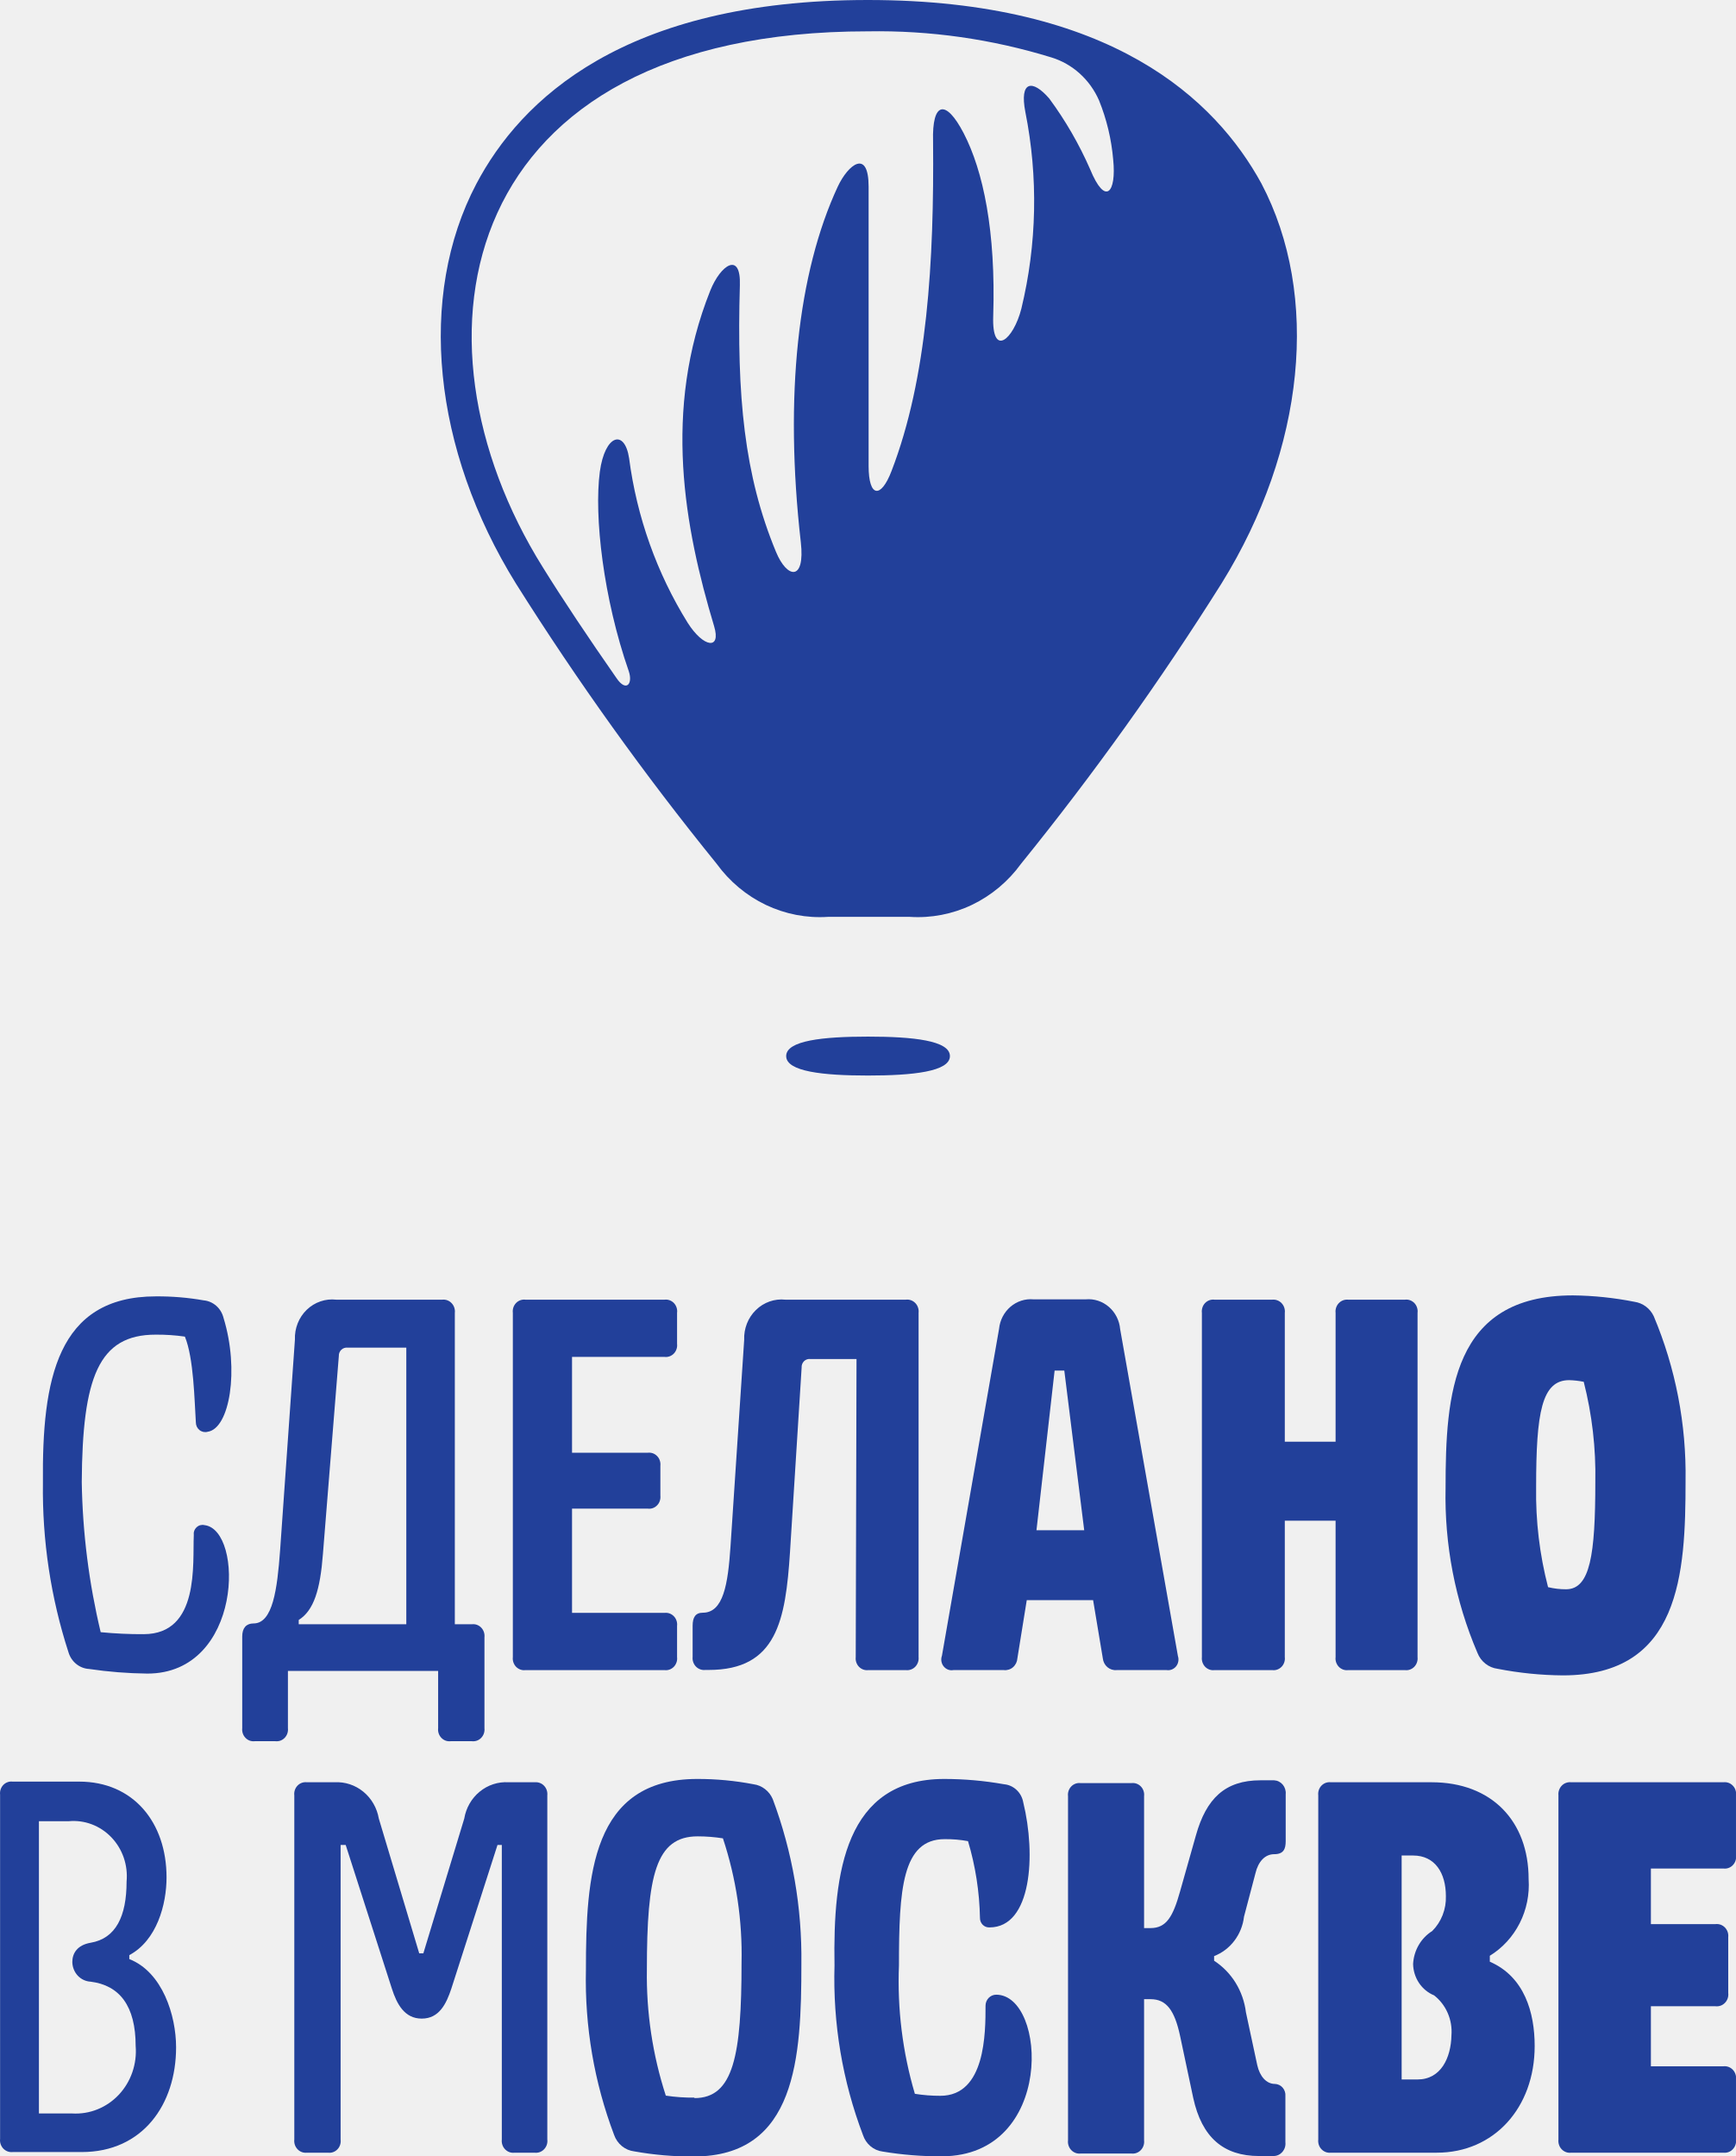
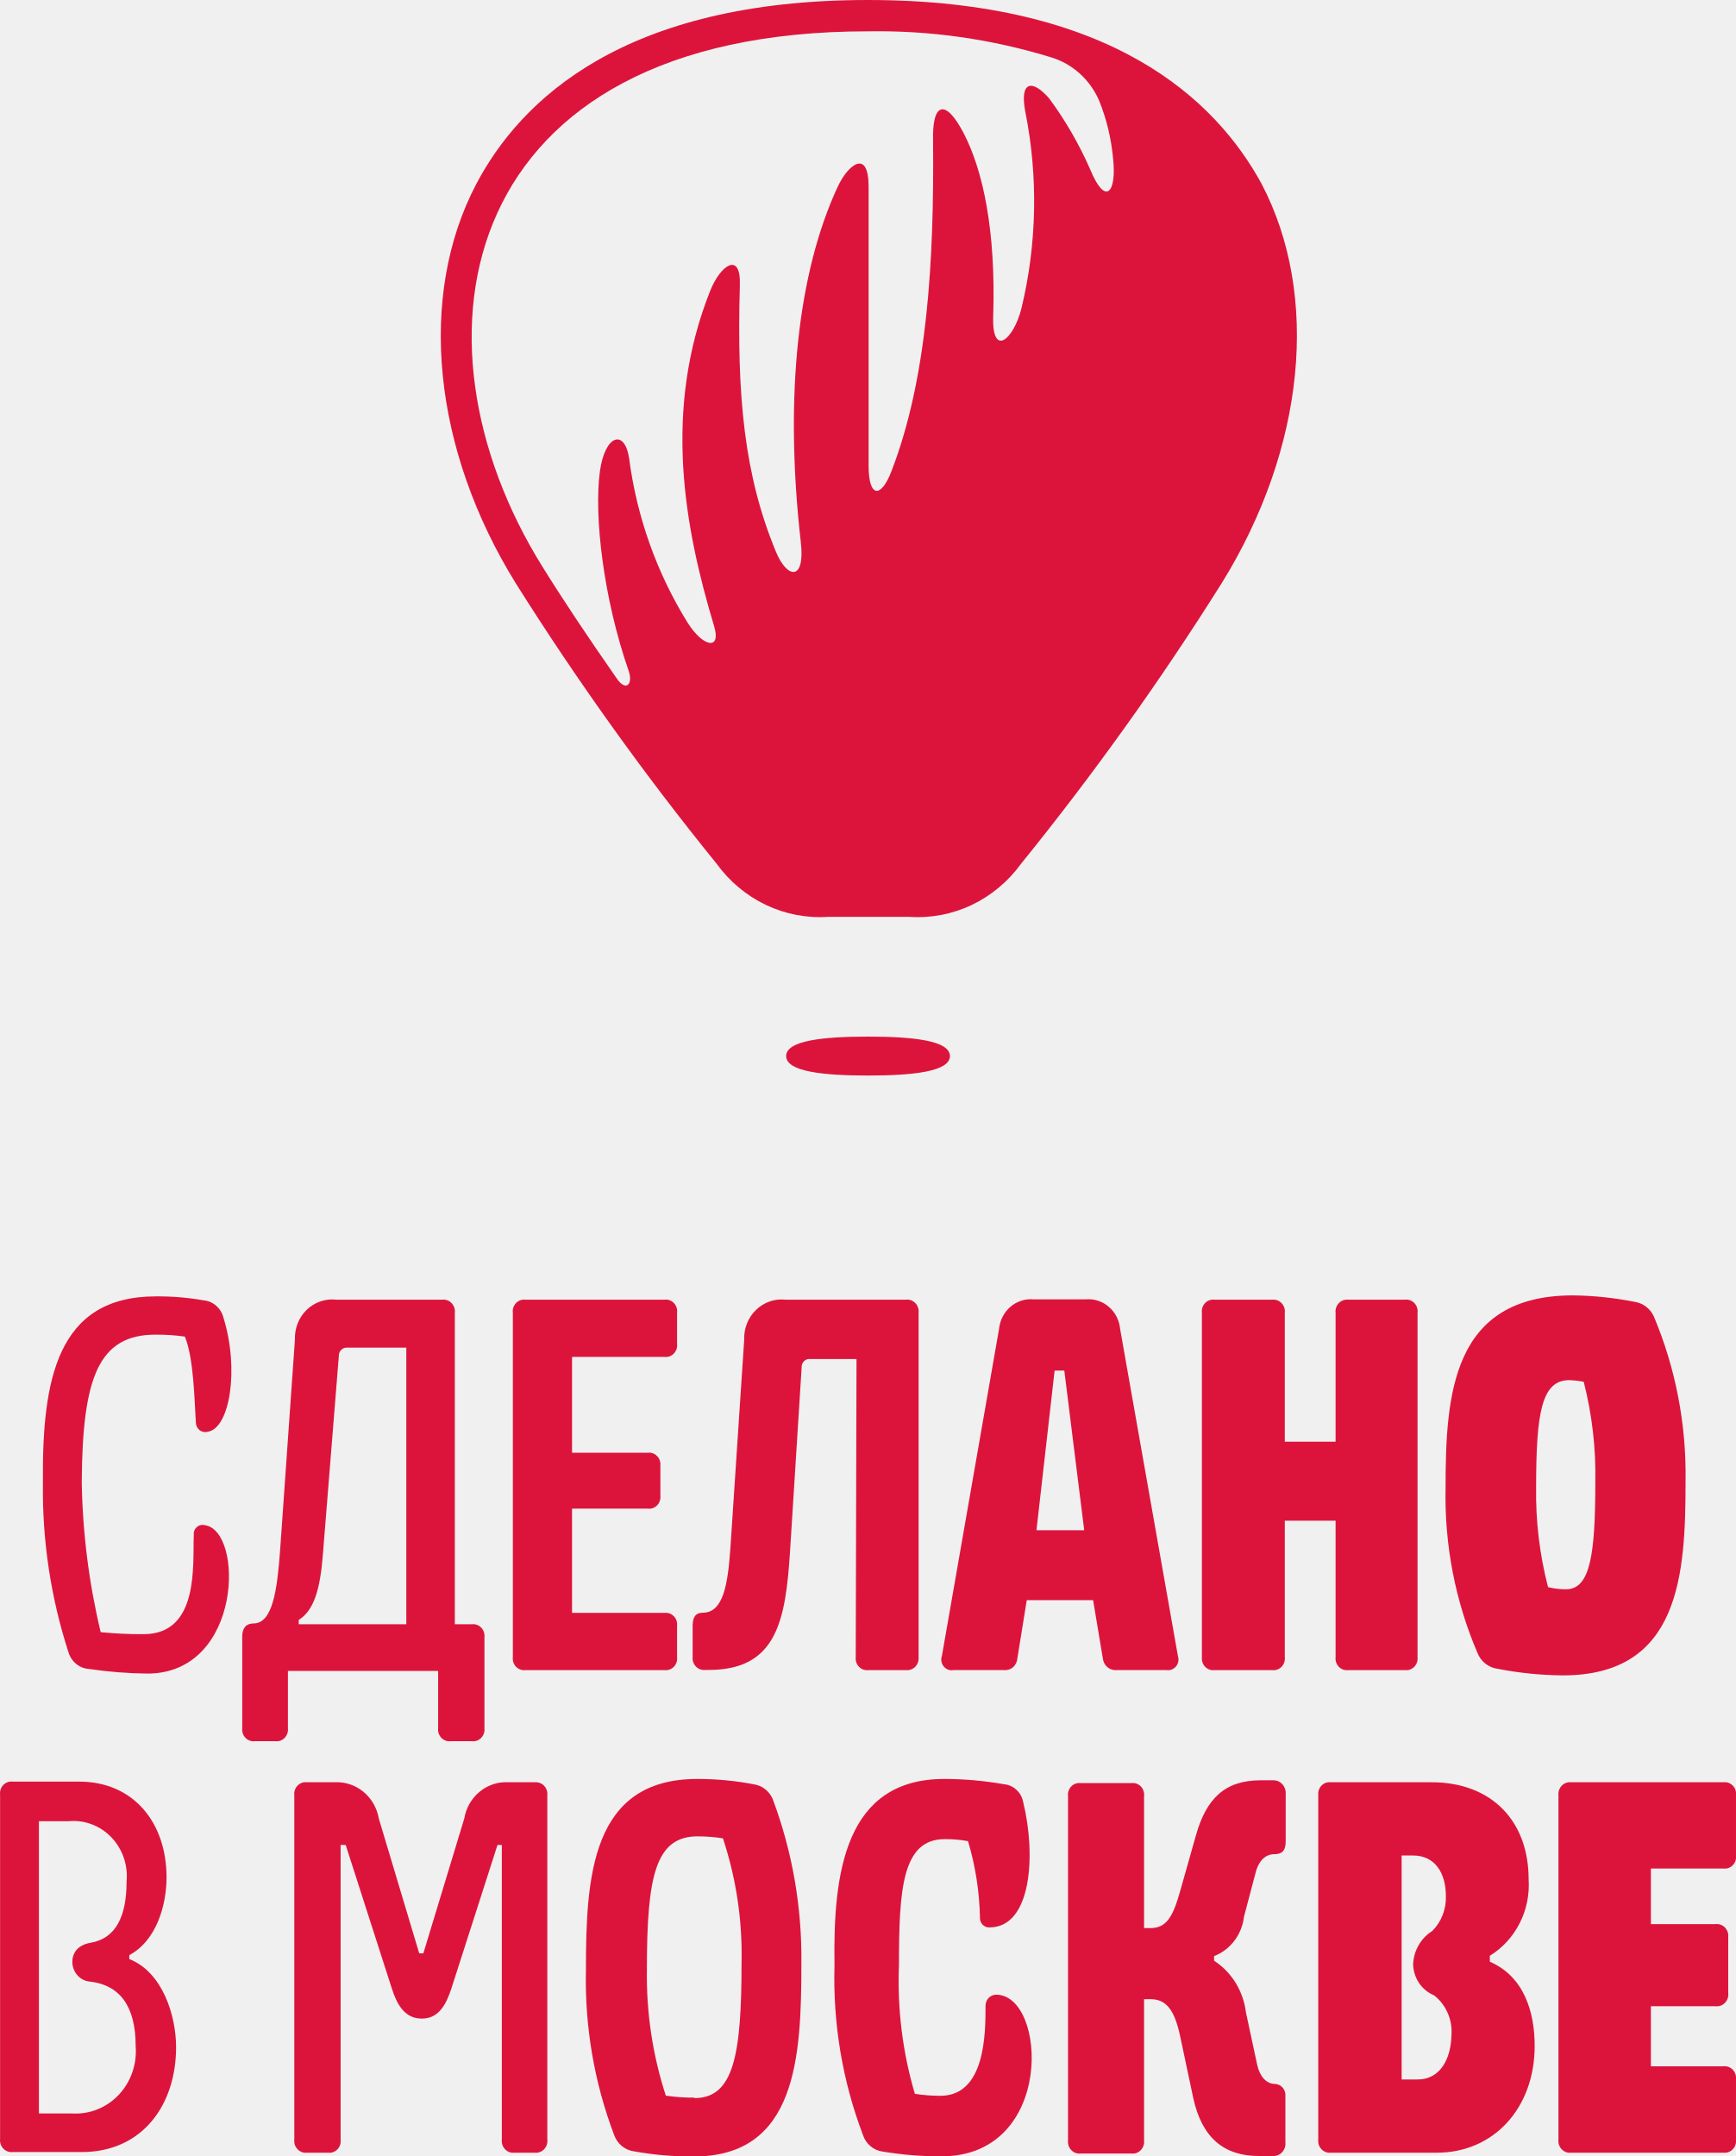
<svg xmlns="http://www.w3.org/2000/svg" width="62" height="77" viewBox="0 0 62 77" fill="none">
-   <mask id="mask0_3139_1675" style="mask-type:luminance" maskUnits="userSpaceOnUse" x="0" y="0" width="62" height="77">
+   <mask id="mask0_3510_6755" style="mask-type:luminance" maskUnits="userSpaceOnUse" x="0" y="0" width="62" height="77">
    <path d="M62 0H0V77H62V0Z" fill="white" />
  </mask>
-   <g mask="url(#mask0_3139_1675)">
-     <path d="M23.733 48.461C23.793 48.469 23.855 48.462 23.913 48.441C23.97 48.42 24.023 48.386 24.066 48.342C24.109 48.297 24.142 48.242 24.162 48.182C24.182 48.123 24.189 48.059 24.181 47.996V46.888C24.19 46.825 24.184 46.761 24.164 46.7C24.145 46.639 24.112 46.584 24.069 46.538C24.025 46.493 23.973 46.458 23.914 46.437C23.856 46.416 23.794 46.409 23.733 46.417H18.765C18.704 46.409 18.642 46.416 18.584 46.437C18.525 46.458 18.472 46.493 18.429 46.538C18.386 46.584 18.353 46.639 18.333 46.7C18.314 46.761 18.308 46.825 18.316 46.888V59.182C18.309 59.245 18.315 59.309 18.335 59.368C18.355 59.428 18.388 59.483 18.431 59.528C18.475 59.572 18.527 59.606 18.585 59.627C18.643 59.648 18.704 59.655 18.765 59.647H23.733C23.793 59.655 23.855 59.648 23.913 59.627C23.97 59.606 24.023 59.572 24.066 59.528C24.109 59.483 24.142 59.428 24.162 59.368C24.182 59.309 24.189 59.245 24.181 59.182V58.069C24.189 58.005 24.182 57.942 24.162 57.882C24.142 57.822 24.109 57.767 24.066 57.723C24.023 57.678 23.97 57.644 23.913 57.623C23.855 57.602 23.793 57.596 23.733 57.603H20.43V53.88H23.136C23.196 53.888 23.258 53.881 23.316 53.861C23.374 53.84 23.426 53.806 23.469 53.761C23.513 53.716 23.546 53.662 23.565 53.602C23.585 53.542 23.592 53.478 23.585 53.415V52.349C23.592 52.286 23.585 52.222 23.565 52.162C23.546 52.102 23.513 52.048 23.469 52.003C23.426 51.958 23.374 51.924 23.316 51.903C23.258 51.883 23.196 51.876 23.136 51.883H20.43V48.461H23.733Z" fill="#22409A" />
-     <path d="M53.487 59.6C54.255 59.75 55.035 59.829 55.817 59.835C60.006 59.835 60.199 56.224 60.199 52.896C60.231 50.871 59.844 48.862 59.062 47.006C58.997 46.869 58.9 46.75 58.78 46.661C58.66 46.572 58.521 46.514 58.374 46.493C57.649 46.349 56.913 46.272 56.175 46.264C51.861 46.264 51.628 49.798 51.628 53.138C51.584 55.164 51.972 57.175 52.765 59.028C52.825 59.182 52.923 59.316 53.05 59.416C53.178 59.517 53.328 59.58 53.487 59.6ZM56.044 49.291C56.218 49.296 56.391 49.316 56.562 49.35C56.86 50.518 57 51.724 56.976 52.932C56.976 55.523 56.794 56.76 55.931 56.76C55.714 56.761 55.499 56.735 55.288 56.684C54.986 55.519 54.842 54.315 54.862 53.108C54.862 50.446 55.061 49.291 56.044 49.291Z" fill="#22409A" />
-     <path d="M45.886 46.888C45.894 46.825 45.887 46.761 45.867 46.701C45.847 46.641 45.814 46.586 45.771 46.541C45.728 46.496 45.676 46.461 45.618 46.44C45.56 46.418 45.499 46.411 45.438 46.417H43.374C43.313 46.409 43.251 46.416 43.193 46.437C43.135 46.458 43.082 46.493 43.038 46.538C42.995 46.584 42.962 46.639 42.943 46.7C42.923 46.761 42.917 46.825 42.925 46.888V59.182C42.918 59.245 42.925 59.309 42.945 59.368C42.965 59.428 42.998 59.483 43.041 59.528C43.084 59.572 43.136 59.606 43.194 59.627C43.252 59.648 43.314 59.655 43.374 59.647H45.438C45.498 59.655 45.56 59.648 45.618 59.627C45.675 59.606 45.728 59.572 45.771 59.528C45.815 59.483 45.847 59.428 45.867 59.368C45.887 59.309 45.894 59.245 45.886 59.182V54.31H47.7V59.182C47.692 59.245 47.699 59.309 47.719 59.368C47.739 59.428 47.772 59.483 47.815 59.528C47.858 59.572 47.911 59.606 47.968 59.627C48.026 59.648 48.088 59.655 48.149 59.647H50.178C50.238 59.655 50.3 59.648 50.358 59.627C50.415 59.606 50.468 59.572 50.511 59.528C50.554 59.483 50.587 59.428 50.607 59.368C50.627 59.309 50.634 59.245 50.627 59.182V46.888C50.635 46.825 50.629 46.761 50.609 46.7C50.59 46.639 50.557 46.584 50.514 46.538C50.47 46.493 50.417 46.458 50.359 46.437C50.301 46.416 50.239 46.409 50.178 46.417H48.149C48.087 46.411 48.026 46.418 47.968 46.44C47.91 46.461 47.858 46.496 47.815 46.541C47.772 46.586 47.739 46.641 47.719 46.701C47.699 46.761 47.692 46.825 47.7 46.888V51.489H45.886V46.888Z" fill="#22409A" />
-     <path d="M34.05 59.646H35.852C35.91 59.653 35.969 59.647 36.026 59.629C36.082 59.612 36.134 59.583 36.179 59.544C36.224 59.505 36.261 59.456 36.288 59.402C36.315 59.348 36.331 59.289 36.335 59.228L36.67 57.149H39.04L39.387 59.228C39.4 59.351 39.459 59.464 39.551 59.542C39.644 59.62 39.763 59.658 39.881 59.646H41.666C41.728 59.656 41.792 59.648 41.851 59.625C41.91 59.602 41.962 59.563 42.003 59.513C42.043 59.463 42.071 59.403 42.082 59.338C42.094 59.274 42.09 59.208 42.069 59.146L40.006 47.471C39.979 47.161 39.835 46.875 39.605 46.676C39.375 46.476 39.078 46.378 38.779 46.405H36.909C36.612 46.378 36.317 46.474 36.087 46.671C35.857 46.869 35.712 47.151 35.681 47.459L33.641 59.134C33.618 59.197 33.611 59.266 33.622 59.332C33.633 59.399 33.66 59.461 33.702 59.513C33.744 59.565 33.798 59.605 33.859 59.629C33.92 59.652 33.986 59.658 34.05 59.646ZM37.665 48.949H38.011L38.722 54.651H37.017L37.665 48.949Z" fill="#22409A" />
-     <path d="M35.578 71.239C35.478 71.239 35.382 71.28 35.311 71.352C35.24 71.425 35.199 71.524 35.198 71.628C35.198 72.606 35.198 74.85 33.584 74.85C33.279 74.851 32.975 74.827 32.674 74.779C32.235 73.294 32.043 71.742 32.106 70.19C32.106 67.481 32.219 65.684 33.737 65.684C34.017 65.681 34.297 65.704 34.572 65.755C34.838 66.643 34.981 67.565 34.999 68.494C34.998 68.54 35.006 68.586 35.023 68.628C35.04 68.671 35.065 68.71 35.097 68.742C35.13 68.774 35.167 68.799 35.209 68.815C35.251 68.831 35.295 68.838 35.34 68.836C36.846 68.836 37.005 66.244 36.544 64.365C36.513 64.195 36.429 64.04 36.305 63.924C36.181 63.808 36.023 63.737 35.857 63.723C35.153 63.598 34.44 63.535 33.726 63.534C30.191 63.534 29.747 66.862 29.804 70.19C29.742 72.261 30.088 74.324 30.821 76.252C30.873 76.408 30.965 76.546 31.089 76.65C31.213 76.755 31.362 76.821 31.52 76.841C32.223 76.958 32.934 77.015 33.646 77.011C37.675 76.994 37.391 71.239 35.578 71.239Z" fill="#22409A" />
-     <path d="M53.208 70.061V69.849C53.661 69.571 54.031 69.167 54.276 68.683C54.521 68.2 54.631 67.655 54.594 67.11C54.594 65.043 53.276 63.652 51.128 63.652H47.53C47.469 63.645 47.408 63.652 47.35 63.672C47.292 63.693 47.24 63.727 47.196 63.772C47.153 63.817 47.12 63.871 47.1 63.931C47.08 63.991 47.074 64.055 47.081 64.118V76.411C47.074 76.474 47.081 76.538 47.1 76.599C47.12 76.659 47.153 76.713 47.196 76.758C47.239 76.804 47.292 76.838 47.349 76.86C47.407 76.881 47.469 76.889 47.53 76.882H51.315C53.355 76.882 54.81 75.28 54.81 73.071C54.81 71.881 54.447 70.597 53.208 70.061ZM50.627 74.267H50.059V66.268H50.468C51.253 66.268 51.639 66.898 51.639 67.717C51.647 67.949 51.607 68.18 51.523 68.395C51.439 68.61 51.312 68.805 51.15 68.966C50.953 69.089 50.787 69.261 50.668 69.467C50.549 69.672 50.481 69.904 50.468 70.144C50.473 70.386 50.547 70.622 50.68 70.821C50.814 71.02 51.001 71.174 51.218 71.263C51.429 71.427 51.596 71.644 51.704 71.893C51.813 72.142 51.859 72.416 51.838 72.688C51.821 73.501 51.457 74.267 50.627 74.267Z" fill="#22409A" />
-     <path d="M45.504 63.582C45.361 63.582 45.202 63.582 45.02 63.582C43.747 63.582 43.082 64.236 42.713 65.544L42.145 67.552C41.895 68.442 41.662 68.86 41.093 68.86H40.86V64.147C40.867 64.085 40.861 64.021 40.841 63.961C40.821 63.901 40.788 63.846 40.745 63.802C40.702 63.757 40.649 63.723 40.591 63.702C40.534 63.681 40.472 63.675 40.411 63.682H38.593C38.532 63.675 38.47 63.681 38.412 63.702C38.355 63.723 38.302 63.757 38.259 63.802C38.216 63.846 38.183 63.901 38.163 63.961C38.143 64.021 38.136 64.085 38.144 64.147V76.441C38.136 76.504 38.143 76.568 38.163 76.628C38.183 76.688 38.216 76.743 38.259 76.788C38.302 76.834 38.354 76.868 38.412 76.89C38.47 76.911 38.532 76.919 38.593 76.912H40.411C40.472 76.919 40.534 76.911 40.592 76.89C40.65 76.868 40.702 76.834 40.745 76.788C40.788 76.743 40.821 76.688 40.841 76.628C40.861 76.568 40.867 76.504 40.86 76.441V71.399H41.093C41.662 71.399 41.951 71.805 42.145 72.706L42.616 74.927C42.923 76.335 43.696 77.001 44.969 77.001C45.142 77.011 45.314 77.011 45.486 77.001C45.547 77 45.606 76.987 45.661 76.961C45.715 76.935 45.764 76.897 45.804 76.851C45.843 76.804 45.873 76.749 45.891 76.69C45.909 76.63 45.914 76.567 45.907 76.506V74.862C45.912 74.808 45.906 74.753 45.889 74.701C45.872 74.649 45.846 74.601 45.811 74.56C45.775 74.519 45.733 74.486 45.685 74.463C45.637 74.44 45.585 74.428 45.532 74.426C45.231 74.426 44.992 74.161 44.901 73.749L44.498 71.87C44.452 71.494 44.326 71.134 44.13 70.815C43.933 70.496 43.67 70.227 43.361 70.026V69.861C43.646 69.75 43.897 69.561 44.085 69.312C44.273 69.064 44.393 68.767 44.429 68.453L44.839 66.898C44.935 66.492 45.174 66.221 45.509 66.221C45.844 66.221 45.918 66.032 45.918 65.756V64.077C45.924 64.016 45.917 63.954 45.899 63.896C45.881 63.838 45.852 63.784 45.813 63.737C45.774 63.691 45.727 63.654 45.674 63.627C45.62 63.6 45.563 63.585 45.504 63.582Z" fill="#22409A" />
-     <path d="M61.553 66.733C61.614 66.741 61.675 66.734 61.733 66.713C61.791 66.692 61.843 66.659 61.886 66.614C61.93 66.569 61.963 66.514 61.983 66.454C62.003 66.395 62.009 66.331 62.002 66.268V64.118C62.009 64.055 62.003 63.991 61.983 63.931C61.963 63.871 61.93 63.817 61.886 63.772C61.843 63.727 61.791 63.693 61.733 63.672C61.675 63.652 61.614 63.645 61.553 63.652H56.114C56.053 63.645 55.991 63.652 55.933 63.673C55.875 63.693 55.822 63.727 55.779 63.772C55.735 63.817 55.702 63.871 55.681 63.931C55.66 63.991 55.653 64.055 55.659 64.118V76.411C55.652 76.475 55.659 76.54 55.679 76.6C55.699 76.661 55.732 76.716 55.776 76.761C55.82 76.806 55.873 76.841 55.931 76.862C55.99 76.883 56.052 76.89 56.114 76.882H61.553C61.614 76.889 61.675 76.881 61.733 76.86C61.791 76.838 61.843 76.804 61.886 76.758C61.93 76.713 61.962 76.659 61.982 76.599C62.002 76.538 62.009 76.474 62.002 76.411V74.267C62.009 74.204 62.002 74.14 61.982 74.08C61.962 74.019 61.93 73.965 61.886 73.92C61.843 73.874 61.791 73.84 61.733 73.818C61.675 73.797 61.614 73.789 61.553 73.796H58.961V71.652H61.269C61.33 71.659 61.392 71.652 61.451 71.631C61.509 71.61 61.562 71.576 61.606 71.53C61.65 71.485 61.683 71.43 61.704 71.369C61.724 71.309 61.731 71.244 61.723 71.18V69.184C61.73 69.12 61.722 69.056 61.702 68.997C61.681 68.937 61.647 68.882 61.604 68.838C61.56 68.793 61.507 68.759 61.449 68.738C61.391 68.718 61.33 68.711 61.269 68.718H58.961V66.733H61.553Z" fill="#22409A" />
-     <path d="M30.562 59.181C30.555 59.244 30.561 59.308 30.581 59.368C30.601 59.428 30.634 59.482 30.677 59.527C30.721 59.572 30.773 59.606 30.831 59.627C30.889 59.647 30.95 59.654 31.011 59.647H32.352C32.413 59.654 32.475 59.647 32.533 59.626C32.591 59.606 32.644 59.572 32.688 59.527C32.731 59.482 32.765 59.428 32.785 59.368C32.806 59.308 32.813 59.244 32.807 59.181V46.888C32.814 46.824 32.808 46.759 32.787 46.699C32.767 46.638 32.734 46.583 32.69 46.538C32.646 46.492 32.593 46.458 32.535 46.437C32.476 46.416 32.414 46.409 32.352 46.417H28.05C27.859 46.396 27.666 46.418 27.484 46.482C27.303 46.546 27.136 46.649 26.997 46.786C26.857 46.922 26.747 47.088 26.675 47.273C26.603 47.457 26.57 47.655 26.578 47.854L26.089 55.24C25.998 56.584 25.834 57.597 25.1 57.597C24.839 57.597 24.737 57.762 24.737 58.062V59.175C24.73 59.239 24.738 59.302 24.758 59.362C24.779 59.422 24.812 59.477 24.856 59.521C24.9 59.566 24.953 59.6 25.011 59.62C25.069 59.641 25.13 59.648 25.191 59.641H25.311C27.743 59.641 28.056 57.873 28.215 55.423L28.63 48.843C28.627 48.8 28.633 48.757 28.648 48.717C28.664 48.677 28.688 48.641 28.718 48.611C28.748 48.582 28.785 48.56 28.825 48.547C28.865 48.534 28.907 48.531 28.948 48.537H30.59L30.562 59.181Z" fill="#22409A" />
-     <path d="M5.557 47.666C5.907 47.663 6.256 47.686 6.603 47.736C6.921 48.508 6.944 50.016 6.995 50.8C6.995 50.853 7.007 50.905 7.029 50.953C7.052 51 7.085 51.042 7.125 51.074C7.166 51.107 7.213 51.129 7.264 51.14C7.314 51.15 7.366 51.149 7.415 51.135C8.205 51.023 8.552 48.914 7.984 47.071C7.943 46.902 7.853 46.751 7.726 46.638C7.598 46.525 7.44 46.456 7.273 46.441C6.71 46.342 6.139 46.295 5.568 46.299C2.033 46.299 1.499 49.28 1.533 52.955C1.505 55.015 1.814 57.065 2.448 59.017C2.498 59.181 2.595 59.325 2.726 59.43C2.857 59.535 3.016 59.597 3.181 59.606C3.87 59.708 4.565 59.763 5.261 59.771C8.671 59.771 8.717 54.628 7.302 54.469C7.252 54.457 7.201 54.458 7.152 54.471C7.103 54.484 7.058 54.51 7.02 54.545C6.983 54.581 6.954 54.625 6.937 54.674C6.919 54.724 6.914 54.776 6.921 54.828C6.875 55.836 7.137 58.363 5.131 58.363C4.618 58.366 4.106 58.342 3.596 58.292C3.176 56.538 2.949 54.739 2.92 52.932C2.943 49.197 3.517 47.666 5.557 47.666Z" fill="#22409A" />
-     <path d="M4.618 69.967V69.826C5.601 69.302 5.948 68.017 5.948 67.051C5.948 65.078 4.754 63.629 2.828 63.629H0.452C0.391 63.621 0.33 63.628 0.272 63.649C0.214 63.669 0.161 63.704 0.118 63.748C0.075 63.793 0.042 63.848 0.022 63.908C0.002 63.968 -0.004 64.031 0.003 64.094V76.388C-0.004 76.451 0.002 76.515 0.022 76.575C0.042 76.635 0.075 76.69 0.118 76.735C0.161 76.78 0.214 76.815 0.271 76.836C0.329 76.858 0.391 76.865 0.452 76.859H2.918C5.095 76.859 6.289 75.162 6.289 73.118C6.289 71.987 5.806 70.432 4.618 69.967ZM2.577 75.481H1.39V65.043H2.458C2.737 65.017 3.017 65.055 3.28 65.155C3.543 65.255 3.781 65.413 3.978 65.619C4.175 65.825 4.326 66.073 4.42 66.346C4.513 66.619 4.548 66.91 4.521 67.199C4.521 68.442 4.135 69.231 3.237 69.384C2.759 69.466 2.583 69.761 2.583 70.073C2.586 70.254 2.655 70.427 2.776 70.558C2.898 70.688 3.062 70.765 3.237 70.774C4.271 70.904 4.845 71.64 4.845 73.071C4.871 73.389 4.83 73.71 4.726 74.01C4.622 74.311 4.457 74.584 4.242 74.813C4.027 75.041 3.767 75.219 3.48 75.334C3.193 75.45 2.885 75.499 2.577 75.481Z" fill="#22409A" />
-     <path d="M15.648 61.72C15.64 61.783 15.647 61.847 15.667 61.907C15.687 61.967 15.72 62.021 15.763 62.066C15.806 62.111 15.859 62.145 15.916 62.166C15.974 62.186 16.036 62.193 16.097 62.186H16.852C16.913 62.193 16.975 62.186 17.033 62.166C17.09 62.145 17.143 62.111 17.186 62.066C17.229 62.021 17.262 61.967 17.282 61.907C17.302 61.847 17.309 61.783 17.302 61.72V58.475C17.309 58.412 17.302 58.348 17.282 58.288C17.262 58.228 17.229 58.174 17.186 58.129C17.143 58.084 17.09 58.05 17.033 58.029C16.975 58.008 16.913 58.002 16.852 58.009H16.244V46.888C16.252 46.825 16.245 46.761 16.225 46.701C16.205 46.641 16.172 46.586 16.129 46.541C16.086 46.495 16.034 46.461 15.976 46.439C15.918 46.418 15.856 46.41 15.795 46.417H12.01C11.82 46.395 11.627 46.415 11.445 46.478C11.263 46.54 11.096 46.642 10.955 46.778C10.815 46.913 10.704 47.078 10.632 47.262C10.559 47.446 10.525 47.644 10.533 47.842L10.004 55.364C9.902 56.761 9.743 57.98 9.055 57.98C8.799 57.98 8.651 58.139 8.651 58.445V61.72C8.644 61.783 8.651 61.847 8.671 61.907C8.691 61.967 8.723 62.021 8.767 62.066C8.81 62.111 8.862 62.145 8.92 62.166C8.978 62.186 9.04 62.193 9.1 62.186H9.834C9.894 62.193 9.956 62.186 10.014 62.166C10.071 62.145 10.124 62.111 10.167 62.066C10.21 62.021 10.243 61.967 10.263 61.907C10.283 61.847 10.29 61.783 10.283 61.72V59.676H15.648V61.72ZM14.511 58.009H10.669V57.856C11.209 57.514 11.436 56.778 11.533 55.5L12.101 48.431C12.099 48.389 12.106 48.347 12.121 48.308C12.137 48.269 12.16 48.234 12.19 48.206C12.22 48.177 12.255 48.156 12.294 48.143C12.332 48.13 12.373 48.126 12.414 48.131H14.511V58.009Z" fill="#22409A" />
-     <path d="M26.91 63.723C26.249 63.596 25.577 63.533 24.904 63.534C21.131 63.534 20.926 66.992 20.926 70.355C20.88 72.369 21.222 74.371 21.932 76.246C21.987 76.404 22.084 76.543 22.212 76.647C22.339 76.751 22.492 76.816 22.654 76.835C23.355 76.961 24.067 77.022 24.779 77.017C28.445 77.017 28.621 73.483 28.621 70.143C28.647 68.13 28.3 66.13 27.598 64.253C27.537 64.111 27.442 63.987 27.321 63.895C27.201 63.802 27.059 63.742 26.91 63.723ZM24.802 74.915C24.46 74.919 24.118 74.895 23.779 74.844C23.308 73.393 23.079 71.869 23.103 70.338C23.103 66.974 23.421 65.584 24.916 65.584C25.218 65.584 25.52 65.608 25.819 65.655C26.293 67.085 26.518 68.591 26.484 70.102C26.484 73.401 26.2 74.932 24.802 74.932V74.915Z" fill="#22409A" />
-     <path d="M19.104 63.652H18.161C17.79 63.629 17.423 63.749 17.132 63.988C16.84 64.227 16.644 64.569 16.581 64.948L15.12 69.761H14.972L13.529 64.948C13.464 64.57 13.268 64.23 12.978 63.991C12.688 63.753 12.324 63.632 11.954 63.652H10.96C10.899 63.645 10.837 63.652 10.78 63.672C10.722 63.693 10.669 63.727 10.626 63.772C10.583 63.817 10.55 63.871 10.53 63.931C10.51 63.991 10.503 64.055 10.511 64.118V76.411C10.504 76.474 10.51 76.538 10.53 76.599C10.55 76.659 10.583 76.713 10.626 76.758C10.669 76.804 10.722 76.838 10.779 76.86C10.837 76.881 10.899 76.889 10.96 76.882H11.716C11.777 76.89 11.839 76.883 11.897 76.862C11.956 76.841 12.008 76.807 12.052 76.761C12.095 76.716 12.128 76.66 12.148 76.6C12.167 76.539 12.173 76.475 12.165 76.411V65.891H12.346L13.995 71.021C14.171 71.569 14.444 72.093 15.063 72.093C15.683 72.093 15.938 71.569 16.12 71.021L17.768 65.891H17.922V76.411C17.915 76.475 17.921 76.54 17.942 76.6C17.962 76.661 17.995 76.716 18.039 76.761C18.083 76.806 18.136 76.841 18.194 76.862C18.253 76.883 18.315 76.89 18.377 76.882H19.093C19.154 76.89 19.216 76.883 19.275 76.862C19.333 76.841 19.387 76.806 19.43 76.761C19.474 76.716 19.507 76.661 19.528 76.6C19.548 76.54 19.555 76.475 19.547 76.411V64.118C19.553 64.056 19.546 63.993 19.526 63.934C19.506 63.875 19.474 63.821 19.431 63.777C19.389 63.732 19.338 63.698 19.281 63.677C19.224 63.655 19.164 63.647 19.104 63.652Z" fill="#22409A" />
-     <path d="M33.926 37.717C33.926 37.163 32.614 37.022 30.999 37.022C29.385 37.022 28.078 37.163 28.078 37.717C28.078 38.27 29.391 38.412 30.999 38.412C32.608 38.412 33.926 38.27 33.926 37.717Z" fill="#22409A" />
-     <path d="M25.594 30.848C26.054 31.482 26.658 31.986 27.352 32.318C28.047 32.649 28.81 32.796 29.573 32.745H32.488C33.251 32.796 34.014 32.649 34.709 32.318C35.403 31.986 36.007 31.482 36.467 30.848C39.046 27.663 41.438 24.319 43.628 20.835C46.611 16.028 47.157 10.556 45.049 6.55C43.417 3.57 39.706 0 30.994 0C22.281 0 18.592 3.57 17.012 6.568C14.904 10.573 15.449 16.046 18.433 20.852C20.624 24.331 23.015 27.669 25.594 30.848ZM30.994 1.119C33.211 1.081 35.421 1.395 37.547 2.05C37.921 2.164 38.267 2.36 38.561 2.625C38.856 2.891 39.091 3.219 39.252 3.587C39.525 4.261 39.695 4.974 39.757 5.702C39.877 6.88 39.479 7.375 38.933 6.044C38.54 5.147 38.05 4.299 37.472 3.517C36.87 2.822 36.404 2.886 36.62 4C37.083 6.321 37.034 8.721 36.478 11.021C36.194 12.14 35.421 12.788 35.472 11.292C35.569 8.247 35.114 6.108 34.421 4.765C33.778 3.522 33.284 3.634 33.324 5.042C33.364 9.336 33.119 13.507 31.84 16.823C31.46 17.819 31.022 17.766 31.022 16.641C31.022 12.723 31.022 10.656 31.022 6.668C31.022 5.301 30.294 5.867 29.919 6.668C28.499 9.725 28.004 14.125 28.601 19.368C28.76 20.764 28.112 20.675 27.714 19.709C26.578 16.97 26.31 14.143 26.424 10.185C26.464 8.971 25.736 9.454 25.367 10.379C23.662 14.65 24.446 18.843 25.503 22.36C25.765 23.226 25.123 23.132 24.56 22.242C23.456 20.465 22.742 18.458 22.468 16.364C22.309 15.315 21.605 15.515 21.423 16.847C21.212 18.431 21.548 21.365 22.457 23.974C22.61 24.434 22.36 24.722 22.02 24.221C21.014 22.778 20.093 21.4 19.388 20.263C14.245 12.04 16.325 1.119 30.994 1.119Z" fill="#22409A" />
+   <g mask="url(#mask0_3510_6755)">
+     <path d="M23.733 48.461C23.793 48.469 23.855 48.462 23.913 48.441C23.97 48.42 24.023 48.386 24.066 48.342C24.109 48.297 24.142 48.242 24.162 48.182C24.182 48.123 24.189 48.059 24.181 47.996V46.888C24.19 46.825 24.184 46.761 24.164 46.7C24.145 46.639 24.112 46.584 24.069 46.538C24.025 46.493 23.973 46.458 23.914 46.437C23.856 46.416 23.794 46.409 23.733 46.417H18.765C18.704 46.409 18.642 46.416 18.584 46.437C18.525 46.458 18.472 46.493 18.429 46.538C18.386 46.584 18.353 46.639 18.333 46.7C18.314 46.761 18.308 46.825 18.316 46.888V59.182C18.309 59.245 18.315 59.309 18.335 59.368C18.355 59.428 18.388 59.483 18.431 59.528C18.475 59.572 18.527 59.606 18.585 59.627C18.643 59.648 18.704 59.655 18.765 59.647H23.733C23.793 59.655 23.855 59.648 23.913 59.627C23.97 59.606 24.023 59.572 24.066 59.528C24.109 59.483 24.142 59.428 24.162 59.368C24.182 59.309 24.189 59.245 24.181 59.182V58.069C24.189 58.005 24.182 57.942 24.162 57.882C24.142 57.822 24.109 57.767 24.066 57.723C24.023 57.678 23.97 57.644 23.913 57.623C23.855 57.602 23.793 57.596 23.733 57.603H20.43V53.88H23.136C23.196 53.888 23.258 53.881 23.316 53.861C23.374 53.84 23.426 53.806 23.469 53.761C23.513 53.716 23.546 53.662 23.565 53.602C23.585 53.542 23.592 53.478 23.585 53.415V52.349C23.592 52.286 23.585 52.222 23.565 52.162C23.546 52.102 23.513 52.048 23.469 52.003C23.426 51.958 23.374 51.924 23.316 51.903C23.258 51.883 23.196 51.876 23.136 51.883H20.43V48.461H23.733Z" fill="#DC143C" />
+     <path d="M53.487 59.6C54.255 59.75 55.035 59.829 55.817 59.835C60.006 59.835 60.199 56.224 60.199 52.896C60.231 50.871 59.844 48.862 59.062 47.006C58.997 46.869 58.9 46.75 58.78 46.661C58.66 46.572 58.521 46.514 58.374 46.493C57.649 46.349 56.913 46.272 56.175 46.264C51.861 46.264 51.628 49.798 51.628 53.138C51.584 55.164 51.972 57.175 52.765 59.028C52.825 59.182 52.923 59.316 53.05 59.416C53.178 59.517 53.328 59.58 53.487 59.6ZM56.044 49.291C56.218 49.296 56.391 49.316 56.562 49.35C56.86 50.518 57 51.724 56.976 52.932C56.976 55.523 56.794 56.76 55.931 56.76C55.714 56.761 55.499 56.735 55.288 56.684C54.986 55.519 54.842 54.315 54.862 53.108C54.862 50.446 55.061 49.291 56.044 49.291Z" fill="#DC143C" />
+     <path d="M45.886 46.888C45.894 46.825 45.887 46.761 45.867 46.701C45.847 46.641 45.814 46.586 45.771 46.541C45.728 46.496 45.676 46.461 45.618 46.44C45.56 46.418 45.499 46.411 45.438 46.417H43.374C43.313 46.409 43.251 46.416 43.193 46.437C43.135 46.458 43.082 46.493 43.038 46.538C42.995 46.584 42.962 46.639 42.943 46.7C42.923 46.761 42.917 46.825 42.925 46.888V59.182C42.918 59.245 42.925 59.309 42.945 59.368C42.965 59.428 42.998 59.483 43.041 59.528C43.084 59.572 43.136 59.606 43.194 59.627C43.252 59.648 43.314 59.655 43.374 59.647H45.438C45.498 59.655 45.56 59.648 45.618 59.627C45.675 59.606 45.728 59.572 45.771 59.528C45.815 59.483 45.847 59.428 45.867 59.368C45.887 59.309 45.894 59.245 45.886 59.182V54.31H47.7V59.182C47.692 59.245 47.699 59.309 47.719 59.368C47.739 59.428 47.772 59.483 47.815 59.528C47.858 59.572 47.911 59.606 47.968 59.627C48.026 59.648 48.088 59.655 48.149 59.647H50.178C50.238 59.655 50.3 59.648 50.358 59.627C50.415 59.606 50.468 59.572 50.511 59.528C50.554 59.483 50.587 59.428 50.607 59.368C50.627 59.309 50.634 59.245 50.627 59.182V46.888C50.635 46.825 50.629 46.761 50.609 46.7C50.59 46.639 50.557 46.584 50.514 46.538C50.47 46.493 50.417 46.458 50.359 46.437C50.301 46.416 50.239 46.409 50.178 46.417H48.149C48.087 46.411 48.026 46.418 47.968 46.44C47.91 46.461 47.858 46.496 47.815 46.541C47.772 46.586 47.739 46.641 47.719 46.701C47.699 46.761 47.692 46.825 47.7 46.888V51.489H45.886V46.888Z" fill="#DC143C" />
+     <path d="M34.05 59.646H35.852C35.91 59.653 35.969 59.647 36.026 59.629C36.082 59.612 36.134 59.583 36.179 59.544C36.224 59.505 36.261 59.456 36.288 59.402C36.315 59.348 36.331 59.289 36.335 59.228L36.67 57.149H39.04L39.387 59.228C39.4 59.351 39.459 59.464 39.551 59.542C39.644 59.62 39.763 59.658 39.881 59.646H41.666C41.728 59.656 41.792 59.648 41.851 59.625C41.91 59.602 41.962 59.563 42.003 59.513C42.043 59.463 42.071 59.403 42.082 59.338C42.094 59.274 42.09 59.208 42.069 59.146L40.006 47.471C39.979 47.161 39.835 46.875 39.605 46.676C39.375 46.476 39.078 46.378 38.779 46.405H36.909C36.612 46.378 36.317 46.474 36.087 46.671C35.857 46.869 35.712 47.151 35.681 47.459L33.641 59.134C33.618 59.197 33.611 59.266 33.622 59.332C33.633 59.399 33.66 59.461 33.702 59.513C33.744 59.565 33.798 59.605 33.859 59.629C33.92 59.652 33.986 59.658 34.05 59.646ZM37.665 48.949H38.011L38.722 54.651H37.017L37.665 48.949Z" fill="#DC143C" />
+     <path d="M35.578 71.239C35.478 71.239 35.382 71.28 35.311 71.352C35.24 71.425 35.199 71.524 35.198 71.628C35.198 72.606 35.198 74.85 33.584 74.85C33.279 74.851 32.975 74.827 32.674 74.779C32.235 73.294 32.043 71.742 32.106 70.19C32.106 67.481 32.219 65.684 33.737 65.684C34.017 65.681 34.297 65.704 34.572 65.755C34.838 66.643 34.981 67.565 34.999 68.494C34.998 68.54 35.006 68.586 35.023 68.628C35.04 68.671 35.065 68.71 35.097 68.742C35.13 68.774 35.167 68.799 35.209 68.815C35.251 68.831 35.295 68.838 35.34 68.836C36.846 68.836 37.005 66.244 36.544 64.365C36.513 64.195 36.429 64.04 36.305 63.924C36.181 63.808 36.023 63.737 35.857 63.723C35.153 63.598 34.44 63.535 33.726 63.534C30.191 63.534 29.747 66.862 29.804 70.19C29.742 72.261 30.088 74.324 30.821 76.252C30.873 76.408 30.965 76.546 31.089 76.65C31.213 76.755 31.362 76.821 31.52 76.841C32.223 76.958 32.934 77.015 33.646 77.011C37.675 76.994 37.391 71.239 35.578 71.239Z" fill="#DC143C" />
+     <path d="M53.208 70.061V69.849C53.661 69.571 54.031 69.167 54.276 68.683C54.521 68.2 54.631 67.655 54.594 67.11C54.594 65.043 53.276 63.652 51.128 63.652H47.53C47.469 63.645 47.408 63.652 47.35 63.672C47.292 63.693 47.24 63.727 47.196 63.772C47.153 63.817 47.12 63.871 47.1 63.931C47.08 63.991 47.074 64.055 47.081 64.118V76.411C47.074 76.474 47.081 76.538 47.1 76.599C47.12 76.659 47.153 76.713 47.196 76.758C47.239 76.804 47.292 76.838 47.349 76.86C47.407 76.881 47.469 76.889 47.53 76.882H51.315C53.355 76.882 54.81 75.28 54.81 73.071C54.81 71.881 54.447 70.597 53.208 70.061ZM50.627 74.267H50.059V66.268H50.468C51.253 66.268 51.639 66.898 51.639 67.717C51.647 67.949 51.607 68.18 51.523 68.395C51.439 68.61 51.312 68.805 51.15 68.966C50.953 69.089 50.787 69.261 50.668 69.467C50.549 69.672 50.481 69.904 50.468 70.144C50.473 70.386 50.547 70.622 50.68 70.821C50.814 71.02 51.001 71.174 51.218 71.263C51.429 71.427 51.596 71.644 51.704 71.893C51.813 72.142 51.859 72.416 51.838 72.688C51.821 73.501 51.457 74.267 50.627 74.267Z" fill="#DC143C" />
+     <path d="M45.504 63.582C45.361 63.582 45.202 63.582 45.02 63.582C43.747 63.582 43.082 64.236 42.713 65.544L42.145 67.552C41.895 68.442 41.662 68.86 41.093 68.86H40.86V64.147C40.867 64.085 40.861 64.021 40.841 63.961C40.821 63.901 40.788 63.846 40.745 63.802C40.702 63.757 40.649 63.723 40.591 63.702C40.534 63.681 40.472 63.675 40.411 63.682H38.593C38.532 63.675 38.47 63.681 38.412 63.702C38.355 63.723 38.302 63.757 38.259 63.802C38.216 63.846 38.183 63.901 38.163 63.961C38.143 64.021 38.136 64.085 38.144 64.147V76.441C38.136 76.504 38.143 76.568 38.163 76.628C38.183 76.688 38.216 76.743 38.259 76.788C38.302 76.834 38.354 76.868 38.412 76.89C38.47 76.911 38.532 76.919 38.593 76.912H40.411C40.472 76.919 40.534 76.911 40.592 76.89C40.65 76.868 40.702 76.834 40.745 76.788C40.788 76.743 40.821 76.688 40.841 76.628C40.861 76.568 40.867 76.504 40.86 76.441V71.399H41.093C41.662 71.399 41.951 71.805 42.145 72.706L42.616 74.927C42.923 76.335 43.696 77.001 44.969 77.001C45.142 77.011 45.314 77.011 45.486 77.001C45.547 77 45.606 76.987 45.661 76.961C45.715 76.935 45.764 76.897 45.804 76.851C45.843 76.804 45.873 76.749 45.891 76.69C45.909 76.63 45.914 76.567 45.907 76.506V74.862C45.912 74.808 45.906 74.753 45.889 74.701C45.872 74.649 45.846 74.601 45.811 74.56C45.775 74.519 45.733 74.486 45.685 74.463C45.637 74.44 45.585 74.428 45.532 74.426C45.231 74.426 44.992 74.161 44.901 73.749L44.498 71.87C44.452 71.494 44.326 71.134 44.13 70.815C43.933 70.496 43.67 70.227 43.361 70.026V69.861C43.646 69.75 43.897 69.561 44.085 69.312C44.273 69.064 44.393 68.767 44.429 68.453L44.839 66.898C44.935 66.492 45.174 66.221 45.509 66.221C45.844 66.221 45.918 66.032 45.918 65.756V64.077C45.924 64.016 45.917 63.954 45.899 63.896C45.881 63.838 45.852 63.784 45.813 63.737C45.774 63.691 45.727 63.654 45.674 63.627C45.62 63.6 45.563 63.585 45.504 63.582Z" fill="#DC143C" />
+     <path d="M61.553 66.733C61.614 66.741 61.675 66.734 61.733 66.713C61.791 66.692 61.843 66.659 61.886 66.614C61.93 66.569 61.963 66.514 61.983 66.454C62.003 66.395 62.009 66.331 62.002 66.268V64.118C62.009 64.055 62.003 63.991 61.983 63.931C61.963 63.871 61.93 63.817 61.886 63.772C61.843 63.727 61.791 63.693 61.733 63.672C61.675 63.652 61.614 63.645 61.553 63.652H56.114C56.053 63.645 55.991 63.652 55.933 63.673C55.875 63.693 55.822 63.727 55.779 63.772C55.735 63.817 55.702 63.871 55.681 63.931C55.66 63.991 55.653 64.055 55.659 64.118V76.411C55.652 76.475 55.659 76.54 55.679 76.6C55.699 76.661 55.732 76.716 55.776 76.761C55.82 76.806 55.873 76.841 55.931 76.862C55.99 76.883 56.052 76.89 56.114 76.882H61.553C61.614 76.889 61.675 76.881 61.733 76.86C61.791 76.838 61.843 76.804 61.886 76.758C61.93 76.713 61.962 76.659 61.982 76.599C62.002 76.538 62.009 76.474 62.002 76.411V74.267C62.009 74.204 62.002 74.14 61.982 74.08C61.962 74.019 61.93 73.965 61.886 73.92C61.843 73.874 61.791 73.84 61.733 73.818C61.675 73.797 61.614 73.789 61.553 73.796H58.961V71.652H61.269C61.33 71.659 61.392 71.652 61.451 71.631C61.509 71.61 61.562 71.576 61.606 71.53C61.65 71.485 61.683 71.43 61.704 71.369C61.724 71.309 61.731 71.244 61.723 71.18V69.184C61.73 69.12 61.722 69.056 61.702 68.997C61.681 68.937 61.647 68.882 61.604 68.838C61.56 68.793 61.507 68.759 61.449 68.738C61.391 68.718 61.33 68.711 61.269 68.718H58.961V66.733H61.553Z" fill="#DC143C" />
+     <path d="M30.562 59.181C30.555 59.244 30.561 59.308 30.581 59.368C30.601 59.428 30.634 59.482 30.677 59.527C30.721 59.572 30.773 59.606 30.831 59.627C30.889 59.647 30.95 59.654 31.011 59.647H32.352C32.413 59.654 32.475 59.647 32.533 59.626C32.591 59.606 32.644 59.572 32.688 59.527C32.731 59.482 32.765 59.428 32.785 59.368C32.806 59.308 32.813 59.244 32.807 59.181V46.888C32.814 46.824 32.808 46.759 32.787 46.699C32.767 46.638 32.734 46.583 32.69 46.538C32.646 46.492 32.593 46.458 32.535 46.437C32.476 46.416 32.414 46.409 32.352 46.417H28.05C27.859 46.396 27.666 46.418 27.484 46.482C27.303 46.546 27.136 46.649 26.997 46.786C26.857 46.922 26.747 47.088 26.675 47.273C26.603 47.457 26.57 47.655 26.578 47.854L26.089 55.24C25.998 56.584 25.834 57.597 25.1 57.597C24.839 57.597 24.737 57.762 24.737 58.062V59.175C24.73 59.239 24.738 59.302 24.758 59.362C24.779 59.422 24.812 59.477 24.856 59.521C24.9 59.566 24.953 59.6 25.011 59.62C25.069 59.641 25.13 59.648 25.191 59.641H25.311C27.743 59.641 28.056 57.873 28.215 55.423L28.63 48.843C28.627 48.8 28.633 48.757 28.648 48.717C28.664 48.677 28.688 48.641 28.718 48.611C28.748 48.582 28.785 48.56 28.825 48.547C28.865 48.534 28.907 48.531 28.948 48.537H30.59L30.562 59.181Z" fill="#DC143C" />
+     <path d="M5.557 47.666C5.907 47.663 6.256 47.686 6.603 47.736C6.921 48.508 6.944 50.016 6.995 50.8C6.995 50.853 7.007 50.905 7.029 50.953C7.052 51 7.085 51.042 7.125 51.074C7.166 51.107 7.213 51.129 7.264 51.14C7.314 51.15 7.366 51.149 7.415 51.135C8.205 51.023 8.552 48.914 7.984 47.071C7.943 46.902 7.853 46.751 7.726 46.638C7.598 46.525 7.44 46.456 7.273 46.441C6.71 46.342 6.139 46.295 5.568 46.299C2.033 46.299 1.499 49.28 1.533 52.955C1.505 55.015 1.814 57.065 2.448 59.017C2.498 59.181 2.595 59.325 2.726 59.43C2.857 59.535 3.016 59.597 3.181 59.606C3.87 59.708 4.565 59.763 5.261 59.771C8.671 59.771 8.717 54.628 7.302 54.469C7.252 54.457 7.201 54.458 7.152 54.471C7.103 54.484 7.058 54.51 7.02 54.545C6.983 54.581 6.954 54.625 6.937 54.674C6.919 54.724 6.914 54.776 6.921 54.828C6.875 55.836 7.137 58.363 5.131 58.363C4.618 58.366 4.106 58.342 3.596 58.292C3.176 56.538 2.949 54.739 2.92 52.932C2.943 49.197 3.517 47.666 5.557 47.666Z" fill="#DC143C" />
+     <path d="M4.618 69.967V69.826C5.601 69.302 5.948 68.017 5.948 67.051C5.948 65.078 4.754 63.629 2.828 63.629H0.452C0.391 63.621 0.33 63.628 0.272 63.649C0.214 63.669 0.161 63.704 0.118 63.748C0.075 63.793 0.042 63.848 0.022 63.908C0.002 63.968 -0.004 64.031 0.003 64.094V76.388C-0.004 76.451 0.002 76.515 0.022 76.575C0.042 76.635 0.075 76.69 0.118 76.735C0.161 76.78 0.214 76.815 0.271 76.836C0.329 76.858 0.391 76.865 0.452 76.859H2.918C5.095 76.859 6.289 75.162 6.289 73.118C6.289 71.987 5.806 70.432 4.618 69.967ZM2.577 75.481H1.39V65.043H2.458C2.737 65.017 3.017 65.055 3.28 65.155C3.543 65.255 3.781 65.413 3.978 65.619C4.175 65.825 4.326 66.073 4.42 66.346C4.513 66.619 4.548 66.91 4.521 67.199C4.521 68.442 4.135 69.231 3.237 69.384C2.759 69.466 2.583 69.761 2.583 70.073C2.586 70.254 2.655 70.427 2.776 70.558C2.898 70.688 3.062 70.765 3.237 70.774C4.271 70.904 4.845 71.64 4.845 73.071C4.871 73.389 4.83 73.71 4.726 74.01C4.622 74.311 4.457 74.584 4.242 74.813C4.027 75.041 3.767 75.219 3.48 75.334C3.193 75.45 2.885 75.499 2.577 75.481Z" fill="#DC143C" />
+     <path d="M15.648 61.72C15.64 61.783 15.647 61.847 15.667 61.907C15.687 61.967 15.72 62.021 15.763 62.066C15.806 62.111 15.859 62.145 15.916 62.166C15.974 62.186 16.036 62.193 16.097 62.186H16.852C16.913 62.193 16.975 62.186 17.033 62.166C17.09 62.145 17.143 62.111 17.186 62.066C17.229 62.021 17.262 61.967 17.282 61.907C17.302 61.847 17.309 61.783 17.302 61.72V58.475C17.309 58.412 17.302 58.348 17.282 58.288C17.262 58.228 17.229 58.174 17.186 58.129C17.143 58.084 17.09 58.05 17.033 58.029C16.975 58.008 16.913 58.002 16.852 58.009H16.244V46.888C16.252 46.825 16.245 46.761 16.225 46.701C16.205 46.641 16.172 46.586 16.129 46.541C16.086 46.495 16.034 46.461 15.976 46.439C15.918 46.418 15.856 46.41 15.795 46.417H12.01C11.82 46.395 11.627 46.415 11.445 46.478C11.263 46.54 11.096 46.642 10.955 46.778C10.815 46.913 10.704 47.078 10.632 47.262C10.559 47.446 10.525 47.644 10.533 47.842L10.004 55.364C9.902 56.761 9.743 57.98 9.055 57.98C8.799 57.98 8.651 58.139 8.651 58.445V61.72C8.644 61.783 8.651 61.847 8.671 61.907C8.691 61.967 8.723 62.021 8.767 62.066C8.81 62.111 8.862 62.145 8.92 62.166C8.978 62.186 9.04 62.193 9.1 62.186H9.834C9.894 62.193 9.956 62.186 10.014 62.166C10.071 62.145 10.124 62.111 10.167 62.066C10.21 62.021 10.243 61.967 10.263 61.907C10.283 61.847 10.29 61.783 10.283 61.72V59.676H15.648V61.72ZM14.511 58.009H10.669V57.856C11.209 57.514 11.436 56.778 11.533 55.5L12.101 48.431C12.099 48.389 12.106 48.347 12.121 48.308C12.137 48.269 12.16 48.234 12.19 48.206C12.22 48.177 12.255 48.156 12.294 48.143C12.332 48.13 12.373 48.126 12.414 48.131H14.511V58.009Z" fill="#DC143C" />
+     <path d="M26.91 63.723C26.249 63.596 25.577 63.533 24.904 63.534C21.131 63.534 20.926 66.992 20.926 70.355C20.88 72.369 21.222 74.371 21.932 76.246C21.987 76.404 22.084 76.543 22.212 76.647C22.339 76.751 22.492 76.816 22.654 76.835C23.355 76.961 24.067 77.022 24.779 77.017C28.445 77.017 28.621 73.483 28.621 70.143C28.647 68.13 28.3 66.13 27.598 64.253C27.537 64.111 27.442 63.987 27.321 63.895C27.201 63.802 27.059 63.742 26.91 63.723ZM24.802 74.915C24.46 74.919 24.118 74.895 23.779 74.844C23.308 73.393 23.079 71.869 23.103 70.338C23.103 66.974 23.421 65.584 24.916 65.584C25.218 65.584 25.52 65.608 25.819 65.655C26.293 67.085 26.518 68.591 26.484 70.102C26.484 73.401 26.2 74.932 24.802 74.932V74.915Z" fill="#DC143C" />
+     <path d="M19.104 63.652H18.161C17.79 63.629 17.423 63.749 17.132 63.988C16.84 64.227 16.644 64.569 16.581 64.948L15.12 69.761H14.972L13.529 64.948C13.464 64.57 13.268 64.23 12.978 63.991C12.688 63.753 12.324 63.632 11.954 63.652H10.96C10.899 63.645 10.837 63.652 10.78 63.672C10.722 63.693 10.669 63.727 10.626 63.772C10.583 63.817 10.55 63.871 10.53 63.931C10.51 63.991 10.503 64.055 10.511 64.118V76.411C10.504 76.474 10.51 76.538 10.53 76.599C10.55 76.659 10.583 76.713 10.626 76.758C10.669 76.804 10.722 76.838 10.779 76.86C10.837 76.881 10.899 76.889 10.96 76.882H11.716C11.777 76.89 11.839 76.883 11.897 76.862C11.956 76.841 12.008 76.807 12.052 76.761C12.095 76.716 12.128 76.66 12.148 76.6C12.167 76.539 12.173 76.475 12.165 76.411V65.891H12.346L13.995 71.021C14.171 71.569 14.444 72.093 15.063 72.093C15.683 72.093 15.938 71.569 16.12 71.021L17.768 65.891H17.922V76.411C17.915 76.475 17.921 76.54 17.942 76.6C17.962 76.661 17.995 76.716 18.039 76.761C18.083 76.806 18.136 76.841 18.194 76.862C18.253 76.883 18.315 76.89 18.377 76.882H19.093C19.154 76.89 19.216 76.883 19.275 76.862C19.333 76.841 19.387 76.806 19.43 76.761C19.474 76.716 19.507 76.661 19.528 76.6C19.548 76.54 19.555 76.475 19.547 76.411V64.118C19.553 64.056 19.546 63.993 19.526 63.934C19.506 63.875 19.474 63.821 19.431 63.777C19.389 63.732 19.338 63.698 19.281 63.677C19.224 63.655 19.164 63.647 19.104 63.652Z" fill="#DC143C" />
+     <path d="M33.926 37.717C33.926 37.163 32.614 37.022 30.999 37.022C29.385 37.022 28.078 37.163 28.078 37.717C28.078 38.27 29.391 38.412 30.999 38.412C32.608 38.412 33.926 38.27 33.926 37.717Z" fill="#DC143C" />
+     <path d="M25.594 30.848C26.054 31.482 26.658 31.986 27.352 32.318C28.047 32.649 28.81 32.796 29.573 32.745H32.488C33.251 32.796 34.014 32.649 34.709 32.318C35.403 31.986 36.007 31.482 36.467 30.848C39.046 27.663 41.438 24.319 43.628 20.835C46.611 16.028 47.157 10.556 45.049 6.55C43.417 3.57 39.706 0 30.994 0C22.281 0 18.592 3.57 17.012 6.568C14.904 10.573 15.449 16.046 18.433 20.852C20.624 24.331 23.015 27.669 25.594 30.848ZM30.994 1.119C33.211 1.081 35.421 1.395 37.547 2.05C37.921 2.164 38.267 2.36 38.561 2.625C38.856 2.891 39.091 3.219 39.252 3.587C39.525 4.261 39.695 4.974 39.757 5.702C39.877 6.88 39.479 7.375 38.933 6.044C38.54 5.147 38.05 4.299 37.472 3.517C36.87 2.822 36.404 2.886 36.62 4C37.083 6.321 37.034 8.721 36.478 11.021C36.194 12.14 35.421 12.788 35.472 11.292C35.569 8.247 35.114 6.108 34.421 4.765C33.778 3.522 33.284 3.634 33.324 5.042C33.364 9.336 33.119 13.507 31.84 16.823C31.46 17.819 31.022 17.766 31.022 16.641C31.022 12.723 31.022 10.656 31.022 6.668C31.022 5.301 30.294 5.867 29.919 6.668C28.499 9.725 28.004 14.125 28.601 19.368C28.76 20.764 28.112 20.675 27.714 19.709C26.578 16.97 26.31 14.143 26.424 10.185C26.464 8.971 25.736 9.454 25.367 10.379C23.662 14.65 24.446 18.843 25.503 22.36C25.765 23.226 25.123 23.132 24.56 22.242C23.456 20.465 22.742 18.458 22.468 16.364C22.309 15.315 21.605 15.515 21.423 16.847C21.212 18.431 21.548 21.365 22.457 23.974C22.61 24.434 22.36 24.722 22.02 24.221C21.014 22.778 20.093 21.4 19.388 20.263C14.245 12.04 16.325 1.119 30.994 1.119Z" fill="#DC143C" />
  </g>
</svg>
